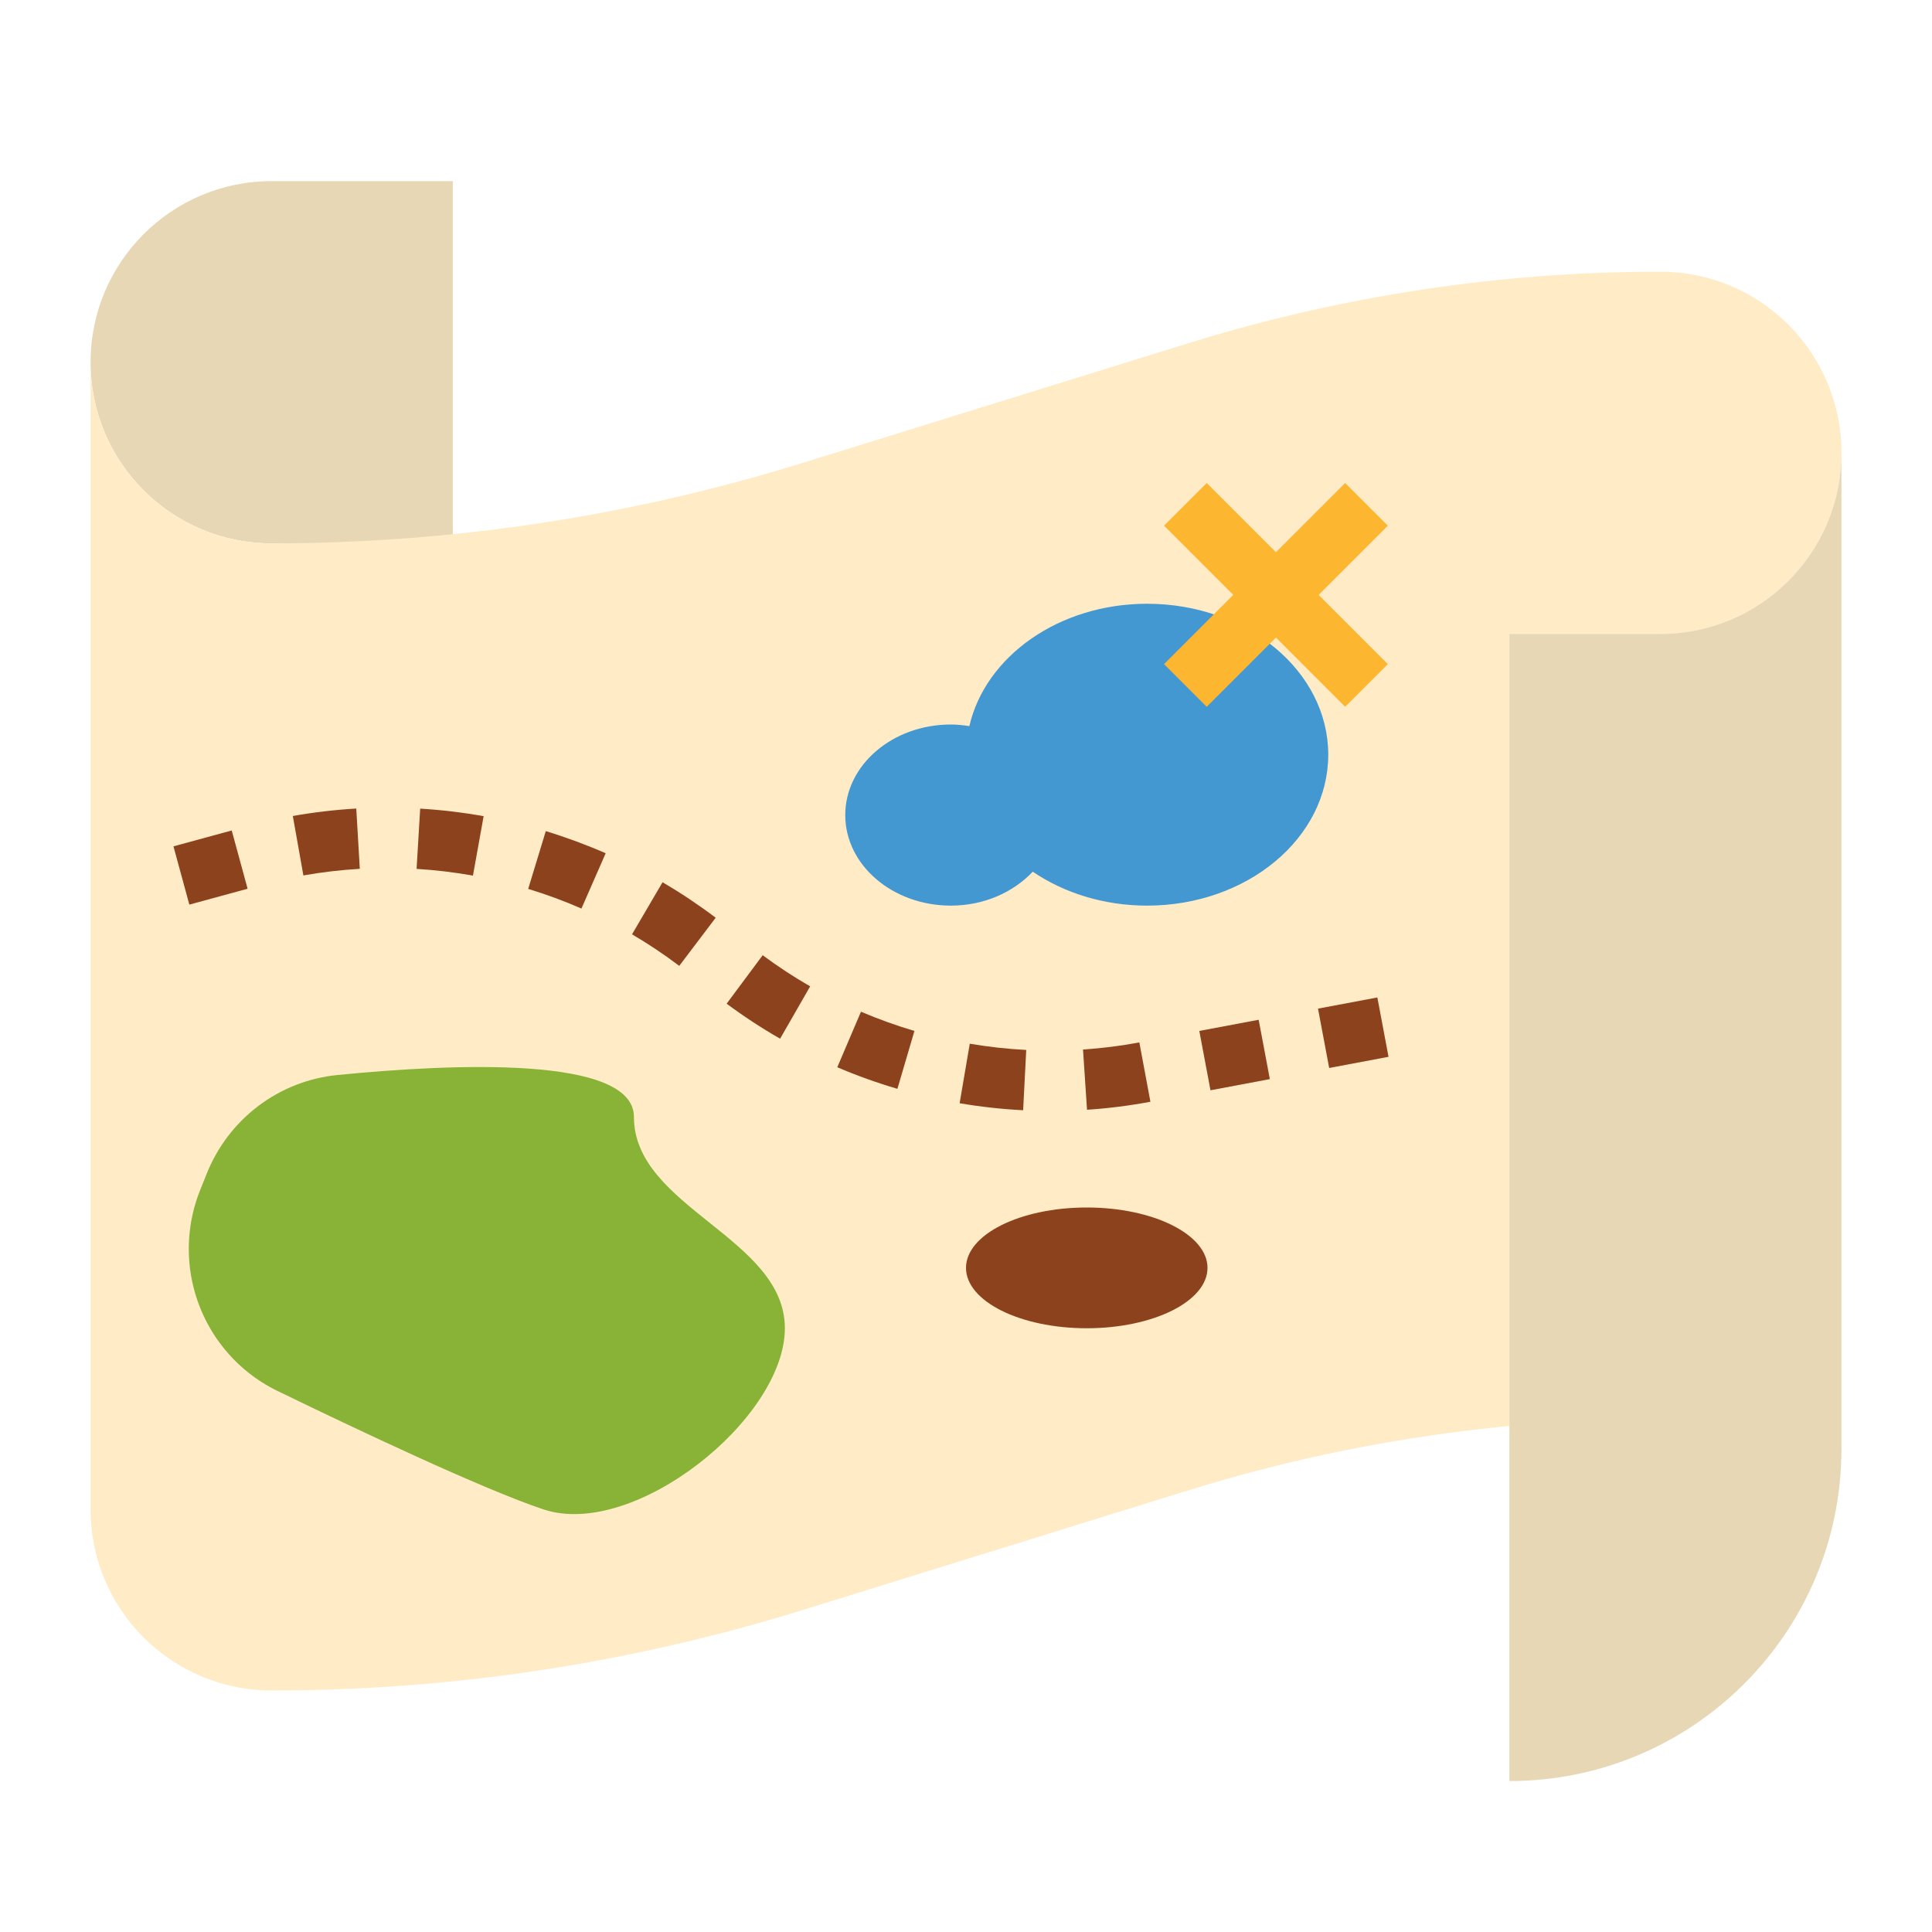
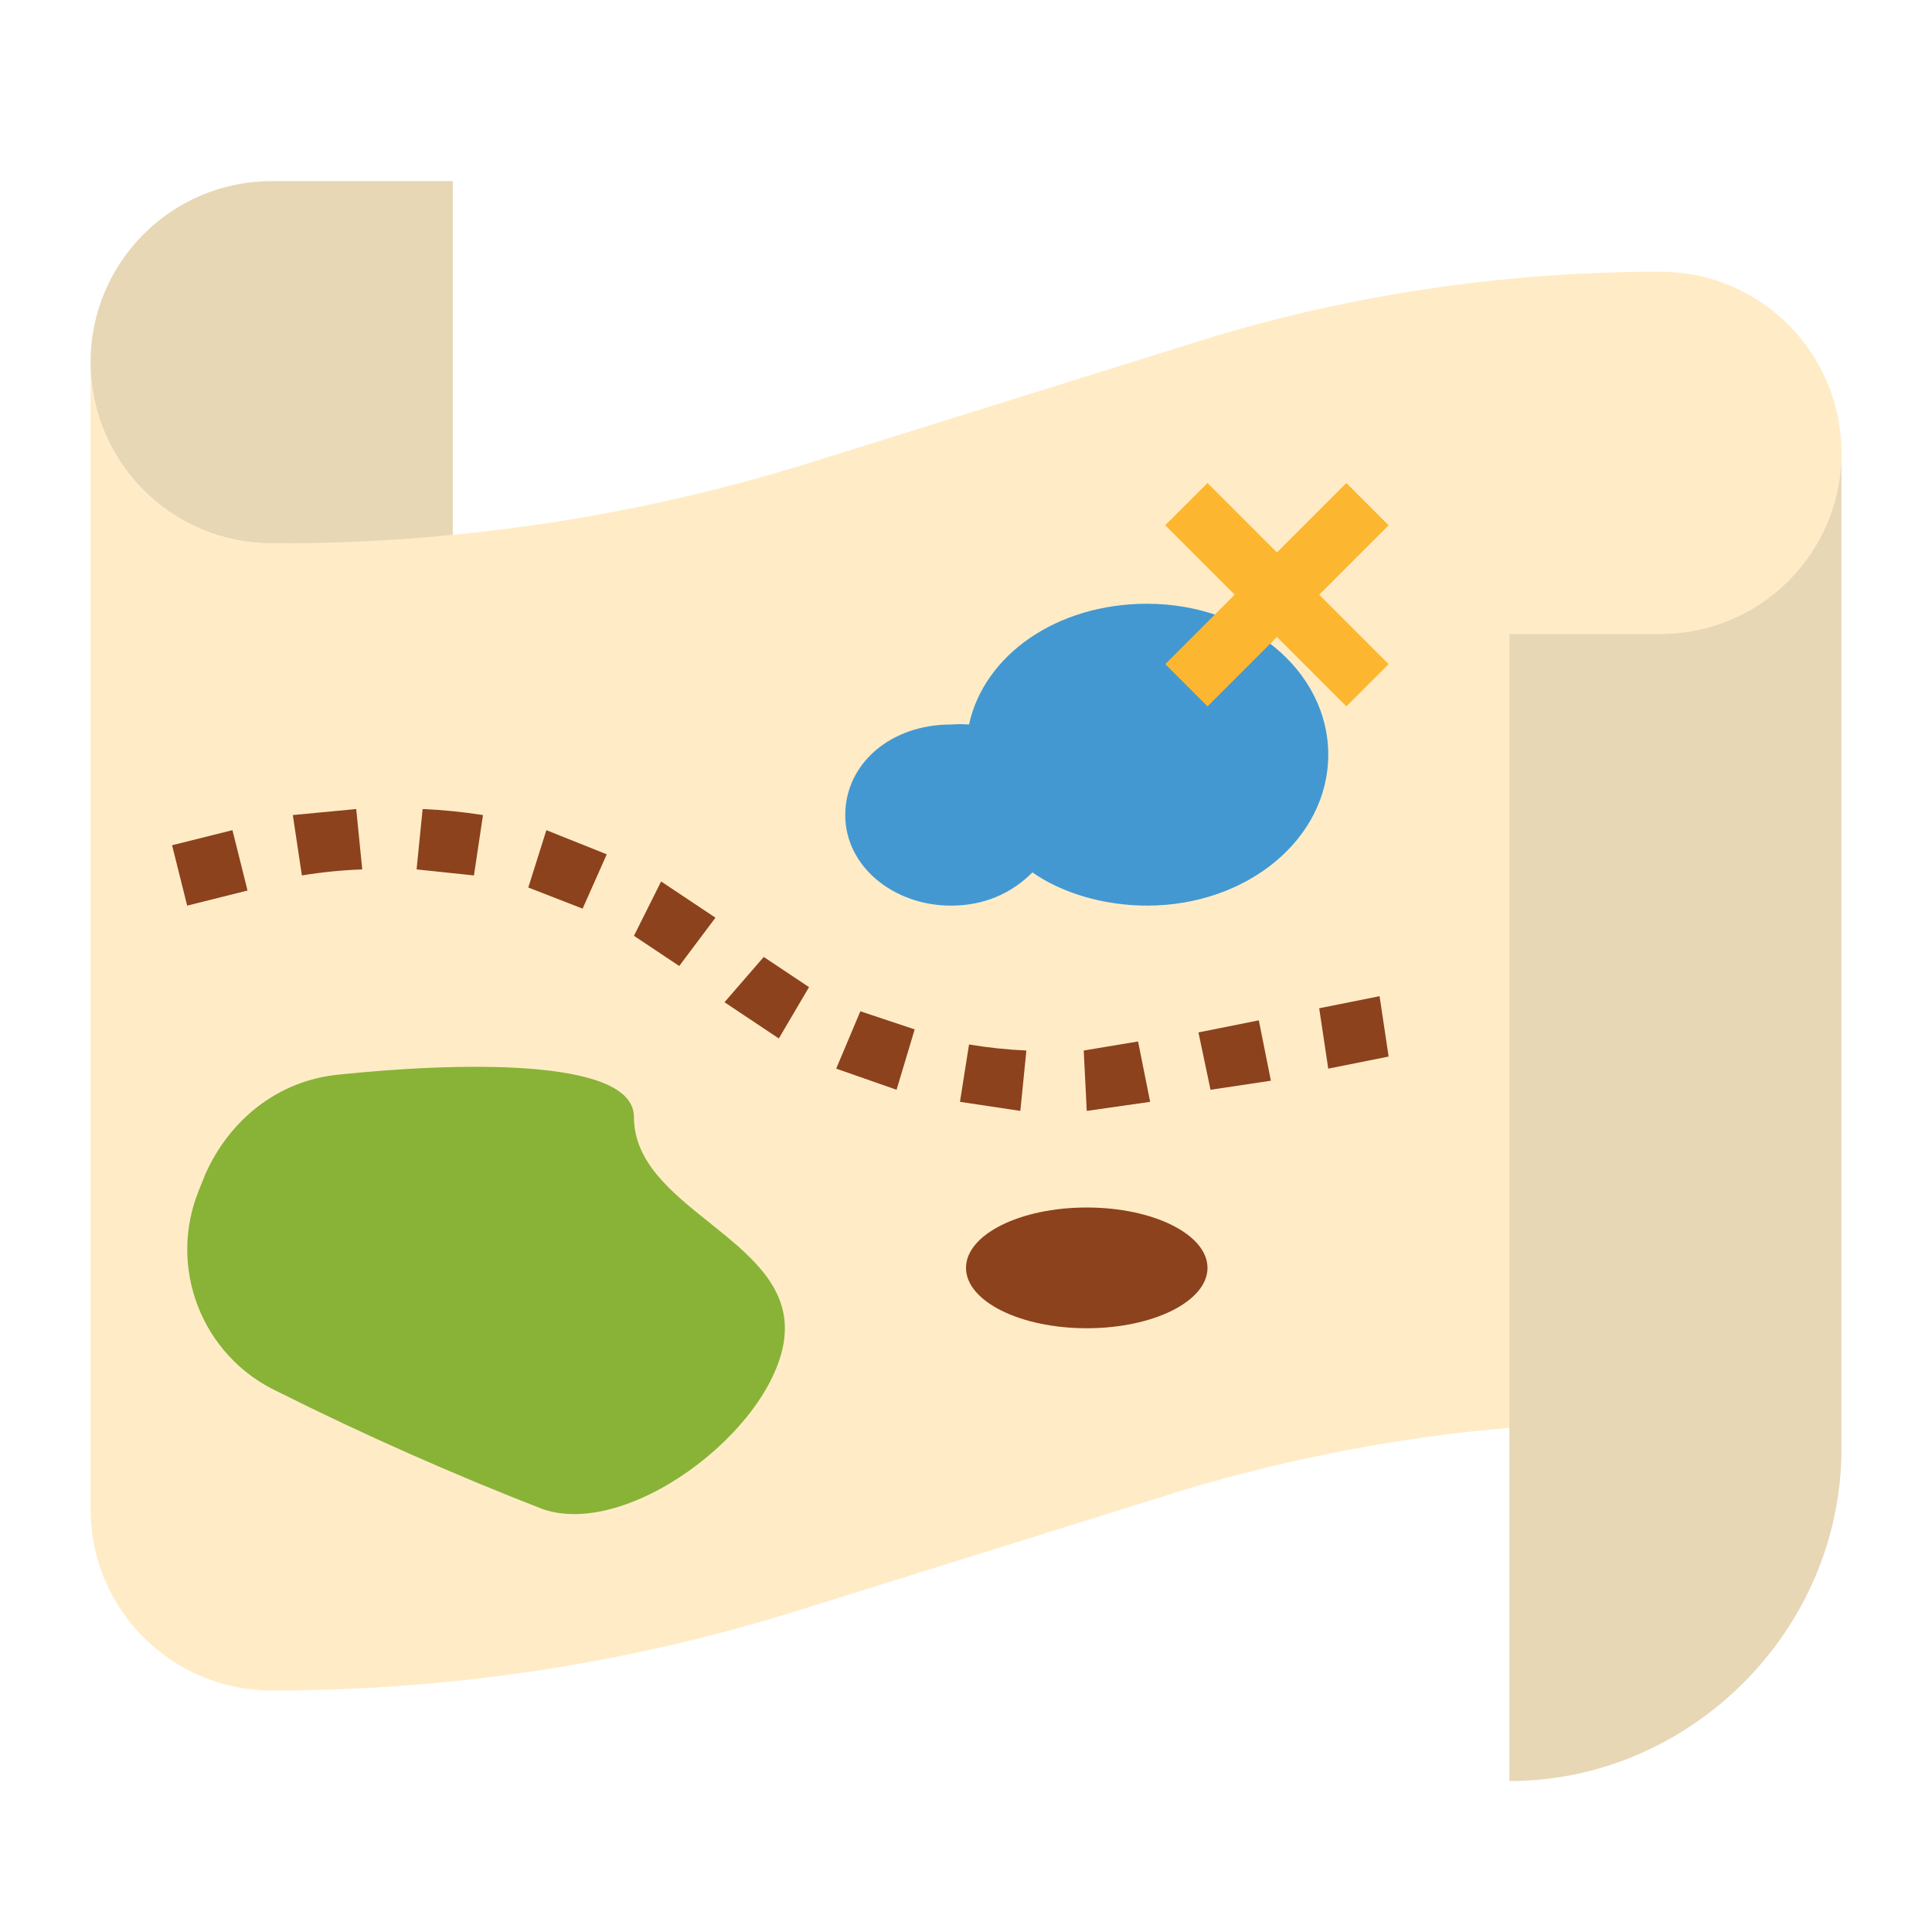
- <svg xmlns="http://www.w3.org/2000/svg" id="Layer_1_1_" enable-background="new 0 0 64 64" height="512" viewBox="0 0 64 64" width="512">
-   <path d="m15 18v-12h-6c-3.314 0-6 2.686-6 6 0 3.314 2.686 6 6 6z" fill="#e8d7b5" />
-   <path d="m55 9c-5.303 0-10.576.799-15.641 2.371l-12.764 3.961c-5.697 1.769-11.629 2.668-17.595 2.668-3.314 0-6-2.686-6-6v38c0 3.314 2.686 6 6 6 5.966 0 11.898-.899 17.596-2.668l12.764-3.961c3.468-1.076 7.034-1.79 10.641-2.134v-26.237h5c3.314 0 6-2.686 6-6s-2.687-6-6.001-6z" fill="#ffecc7" />
-   <path d="m21 37c0-2.034-5.973-1.77-9.822-1.389-1.94.192-3.605 1.455-4.329 3.265l-.221.552c-.409 1.022-.485 2.147-.218 3.214.376 1.503 1.391 2.76 2.784 3.436 2.594 1.26 6.809 3.256 8.806 3.922 3 1 8-3 8-6s-5-4-5-7z" fill="#88b337" />
+ <svg xmlns="http://www.w3.org/2000/svg" viewBox="0 0 64 64">
+   <path fill="#e8d7b5" d="M15 18V6H9a6 6 0 100 12z" />
+   <path fill="#ffecc7" d="M55 9c-5.3 0-10.6.8-15.6 2.4l-12.8 4A59.3 59.3 0 019 18a6 6 0 01-6-6v38a6 6 0 006 6c6 0 11.9-.9 17.6-2.7l12.8-4c3.4-1 7-1.7 10.6-2V21h5a6 6 0 100-12z" />
+   <path fill="#88b337" d="M21 37c0-2-6-1.8-9.8-1.4-2 .2-3.6 1.5-4.4 3.3l-.2.5a5.2 5.2 0 002.6 6.7A103 103 0 0018 50c3 1 8-3 8-6s-5-4-5-7z" />
  <ellipse cx="36" cy="42" fill="#8c421c" rx="4" ry="2" />
-   <path d="m31.5 30c1.1 0 2.07-.444 2.711-1.124 1.034.702 2.352 1.124 3.789 1.124 3.314 0 6-2.239 6-5s-2.686-5-6-5c-2.925 0-5.358 1.745-5.889 4.053-.199-.03-.402-.053-.611-.053-1.933 0-3.5 1.343-3.5 3s1.567 3 3.5 3z" fill="#4398d1" />
+   <path fill="#4398d1" d="M31.5 30c1.1 0 2-.4 2.7-1.1 1 .7 2.4 1.1 3.8 1.1 3.3 0 6-2.2 6-5s-2.7-5-6-5c-3 0-5.4 1.7-5.9 4a4 4 0 00-.6 0c-2 0-3.5 1.3-3.5 3s1.6 3 3.5 3z" />
  <g fill="#8c421c">
-     <path d="m13.8 28.783c.624.038 1.253.112 1.867.223l.354-1.969c-.692-.124-1.398-.208-2.102-.25z" />
-     <path d="m20.937 30.951c.539.316 1.065.667 1.564 1.045l1.207-1.595c-.562-.425-1.154-.82-1.76-1.176z" />
-     <path d="m9.7 27.031.35 1.969c.614-.109 1.242-.183 1.869-.219l-.117-1.997c-.703.041-1.411.124-2.102.247z" />
-     <path d="m5.965 27.737h2v2h-2z" transform="matrix(.965 -.263 .263 .965 -7.305 2.839)" />
-     <path d="m24.071 33.248c.565.42 1.161.811 1.771 1.16l.996-1.734c-.542-.311-1.071-.658-1.573-1.031z" />
-     <path d="m17.497 29.446c.599.182 1.192.4 1.764.651l.803-1.832c-.645-.282-1.312-.528-1.984-.733z" />
-     <path d="m39.874 33.961h2v2h-2z" transform="matrix(.983 -.185 .185 .983 -5.75 8.144)" />
-     <path d="m43.806 33.224h2v2h-2z" transform="matrix(.983 -.185 .185 .983 -5.547 8.857)" />
-     <path d="m31.789 36.546c.692.118 1.4.196 2.104.232l.102-1.997c-.625-.032-1.254-.102-1.87-.207z" />
-     <path d="m27.736 35.354c.646.276 1.317.517 1.992.715l.564-1.918c-.6-.177-1.196-.391-1.771-.637z" />
-     <path d="m35.876 34.767.133 1.995c.703-.046 1.409-.136 2.1-.265l-.367-1.966c-.614.115-1.241.194-1.866.236z" />
+     <path d="M13.8 28.8l1.9.2.3-2a18 18 0 00-2-.2zM21 31l1.5 1 1.2-1.6-1.8-1.2zM9.7 27l.3 2a16 16 0 012-.2l-.2-2-2.1.2zM5.7 28l2-.5.5 2-2 .5zM24 33.2l1.8 1.2 1-1.7-1.5-1zM17.5 29.4l1.8.7.8-1.8-2-.8zM39.7 34.2l2-.4.4 2-2 .3zM43.7 33.4l2-.4.3 2-2 .4zM31.8 36.5l2 .3.2-2a16 16 0 01-1.9-.2zM27.7 35.4l2 .7.6-2-1.8-.6zM35.9 34.8l.1 2 2.1-.3-.4-2-1.8.3z" />
  </g>
-   <path d="m45.974 17.414-1.414-1.414-2.293 2.293-2.293-2.293-1.414 1.414 2.293 2.293-2.293 2.293 1.414 1.414 2.293-2.293 2.293 2.293 1.414-1.414-2.293-2.293z" fill="#fdb62f" />
-   <path d="m55 21h-5v26.237 11.763c6.075 0 11-4.925 11-11v-33c0 3.314-2.686 6-6 6z" fill="#e8d7b5" />
+   <path fill="#fdb62f" d="M46 17.4L44.6 16l-2.3 2.3L40 16l-1.4 1.4 2.3 2.3-2.3 2.3 1.4 1.4 2.3-2.3 2.3 2.3L46 22l-2.3-2.3z" />
+   <path fill="#e8d7b5" d="M55 21h-5v38c6 0 11-5 11-11V15a6 6 0 01-6 6z" />
</svg>
